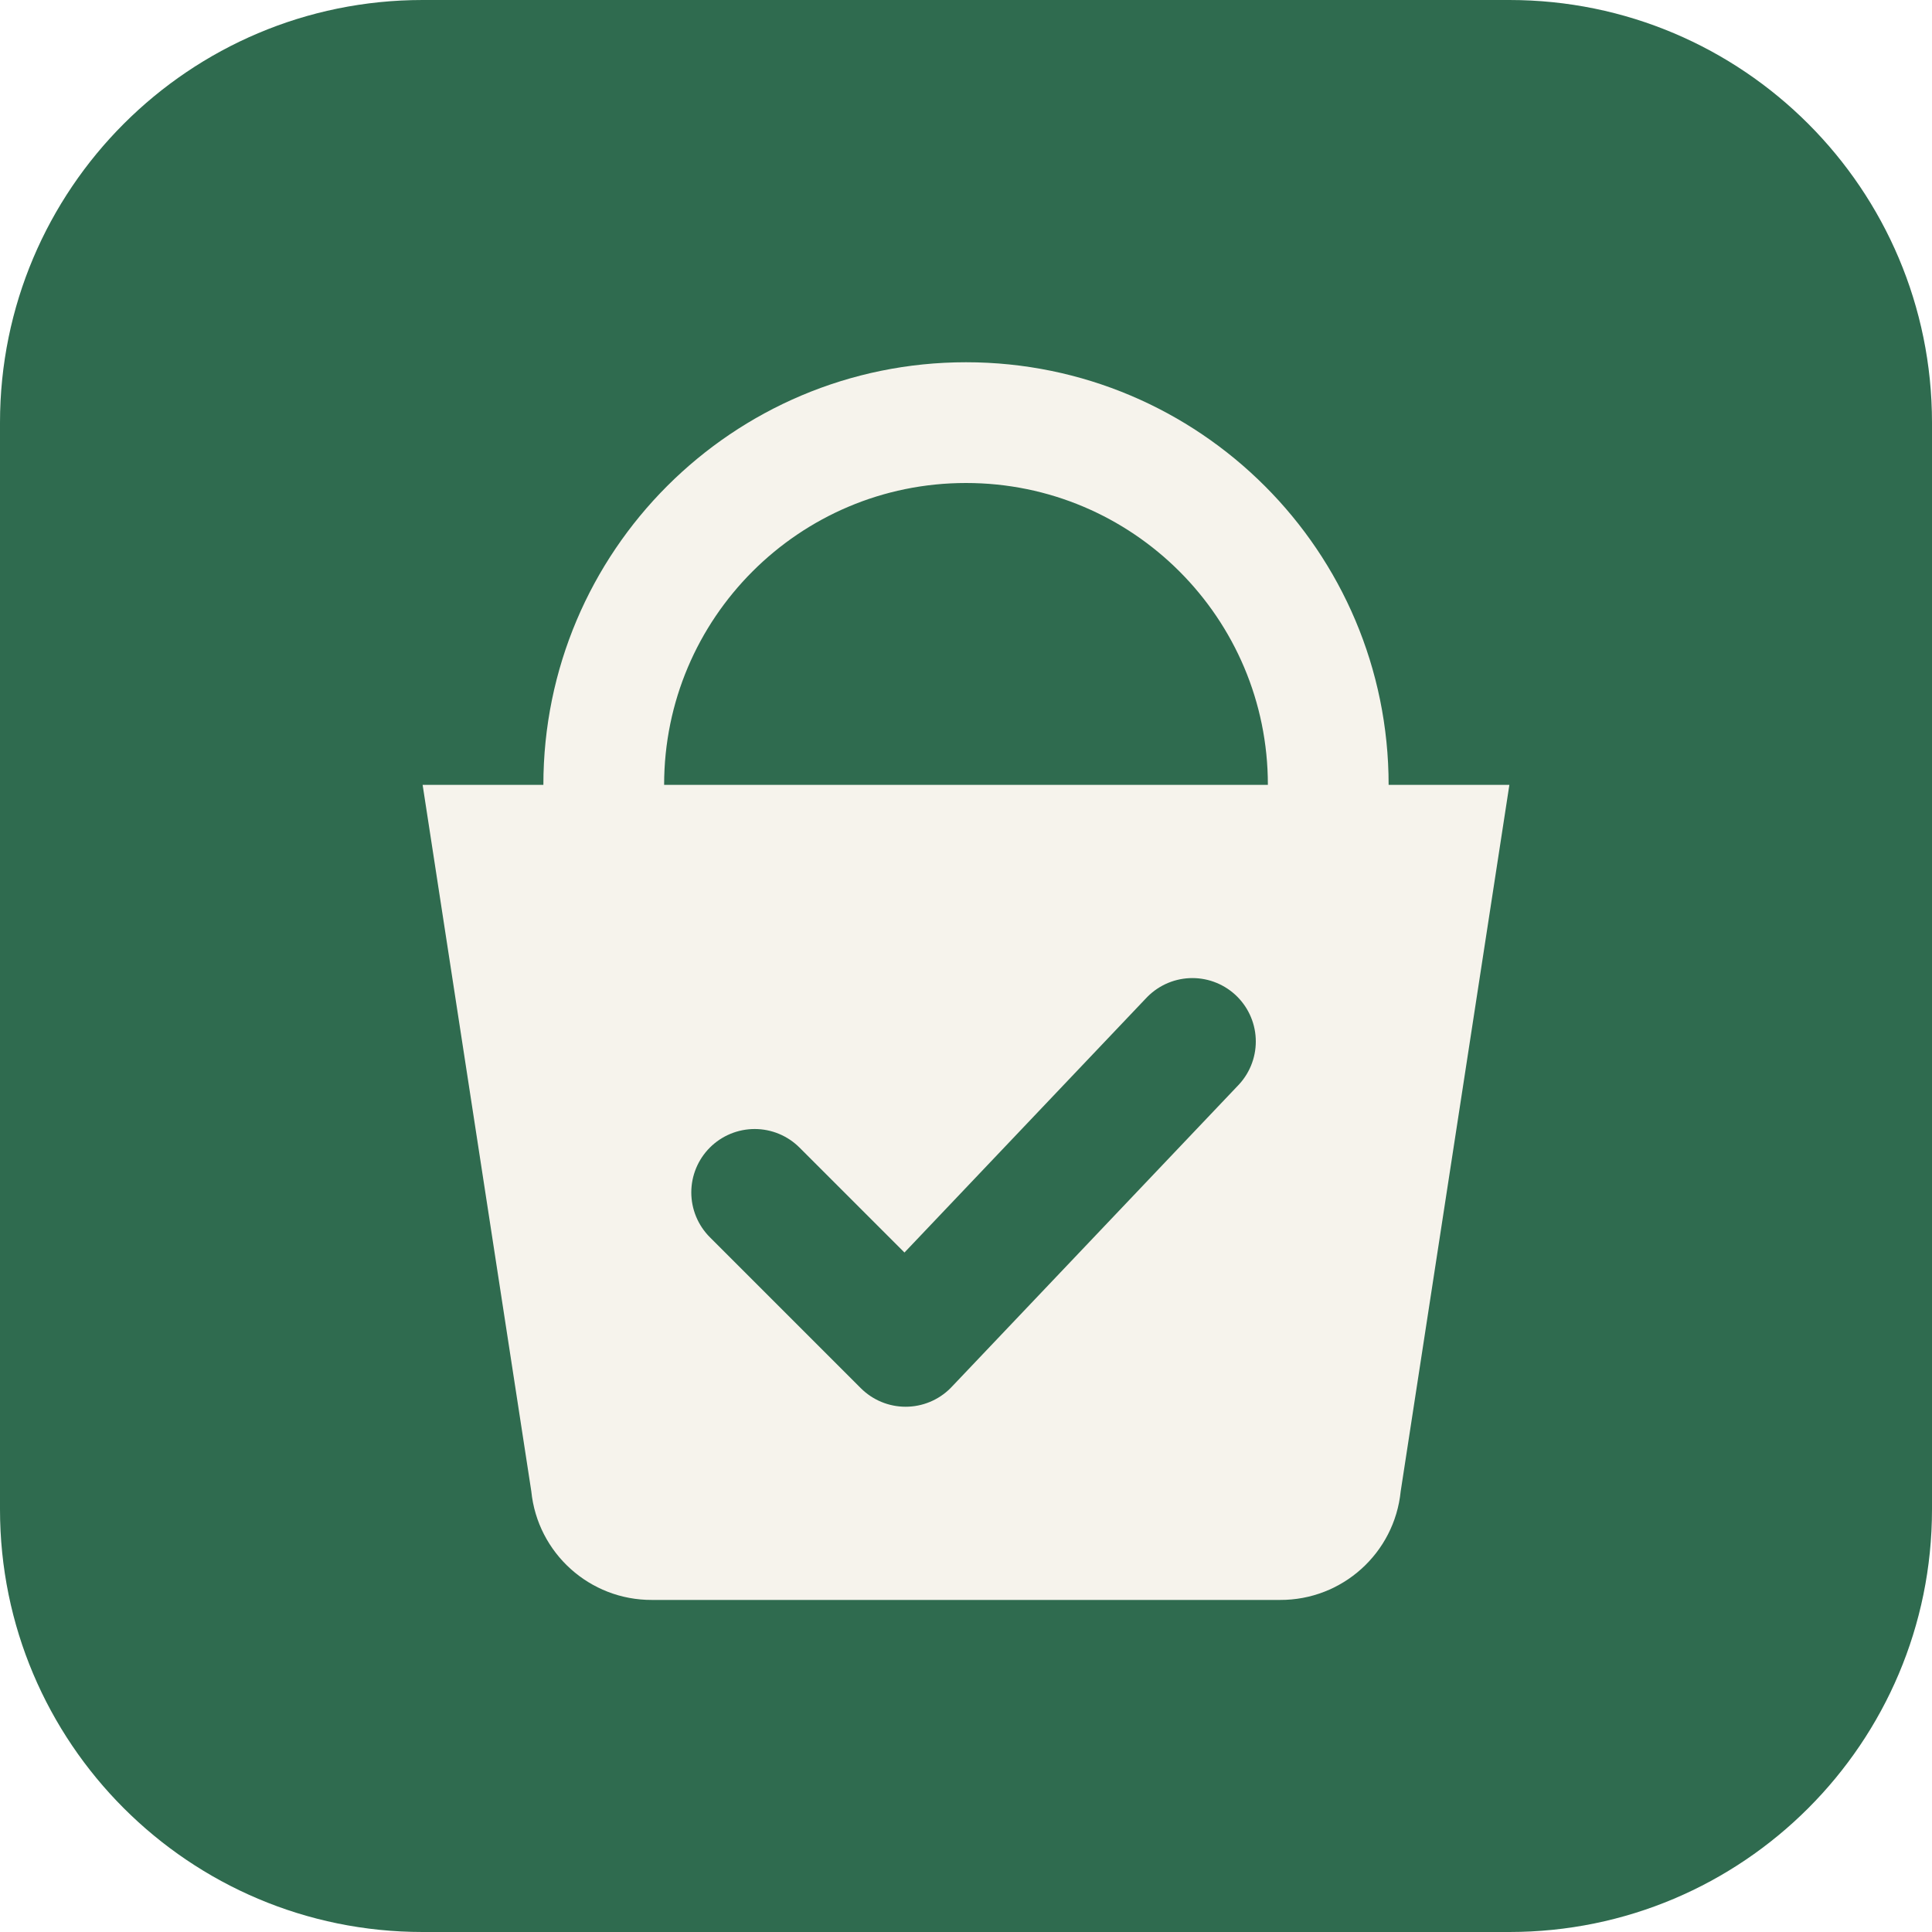
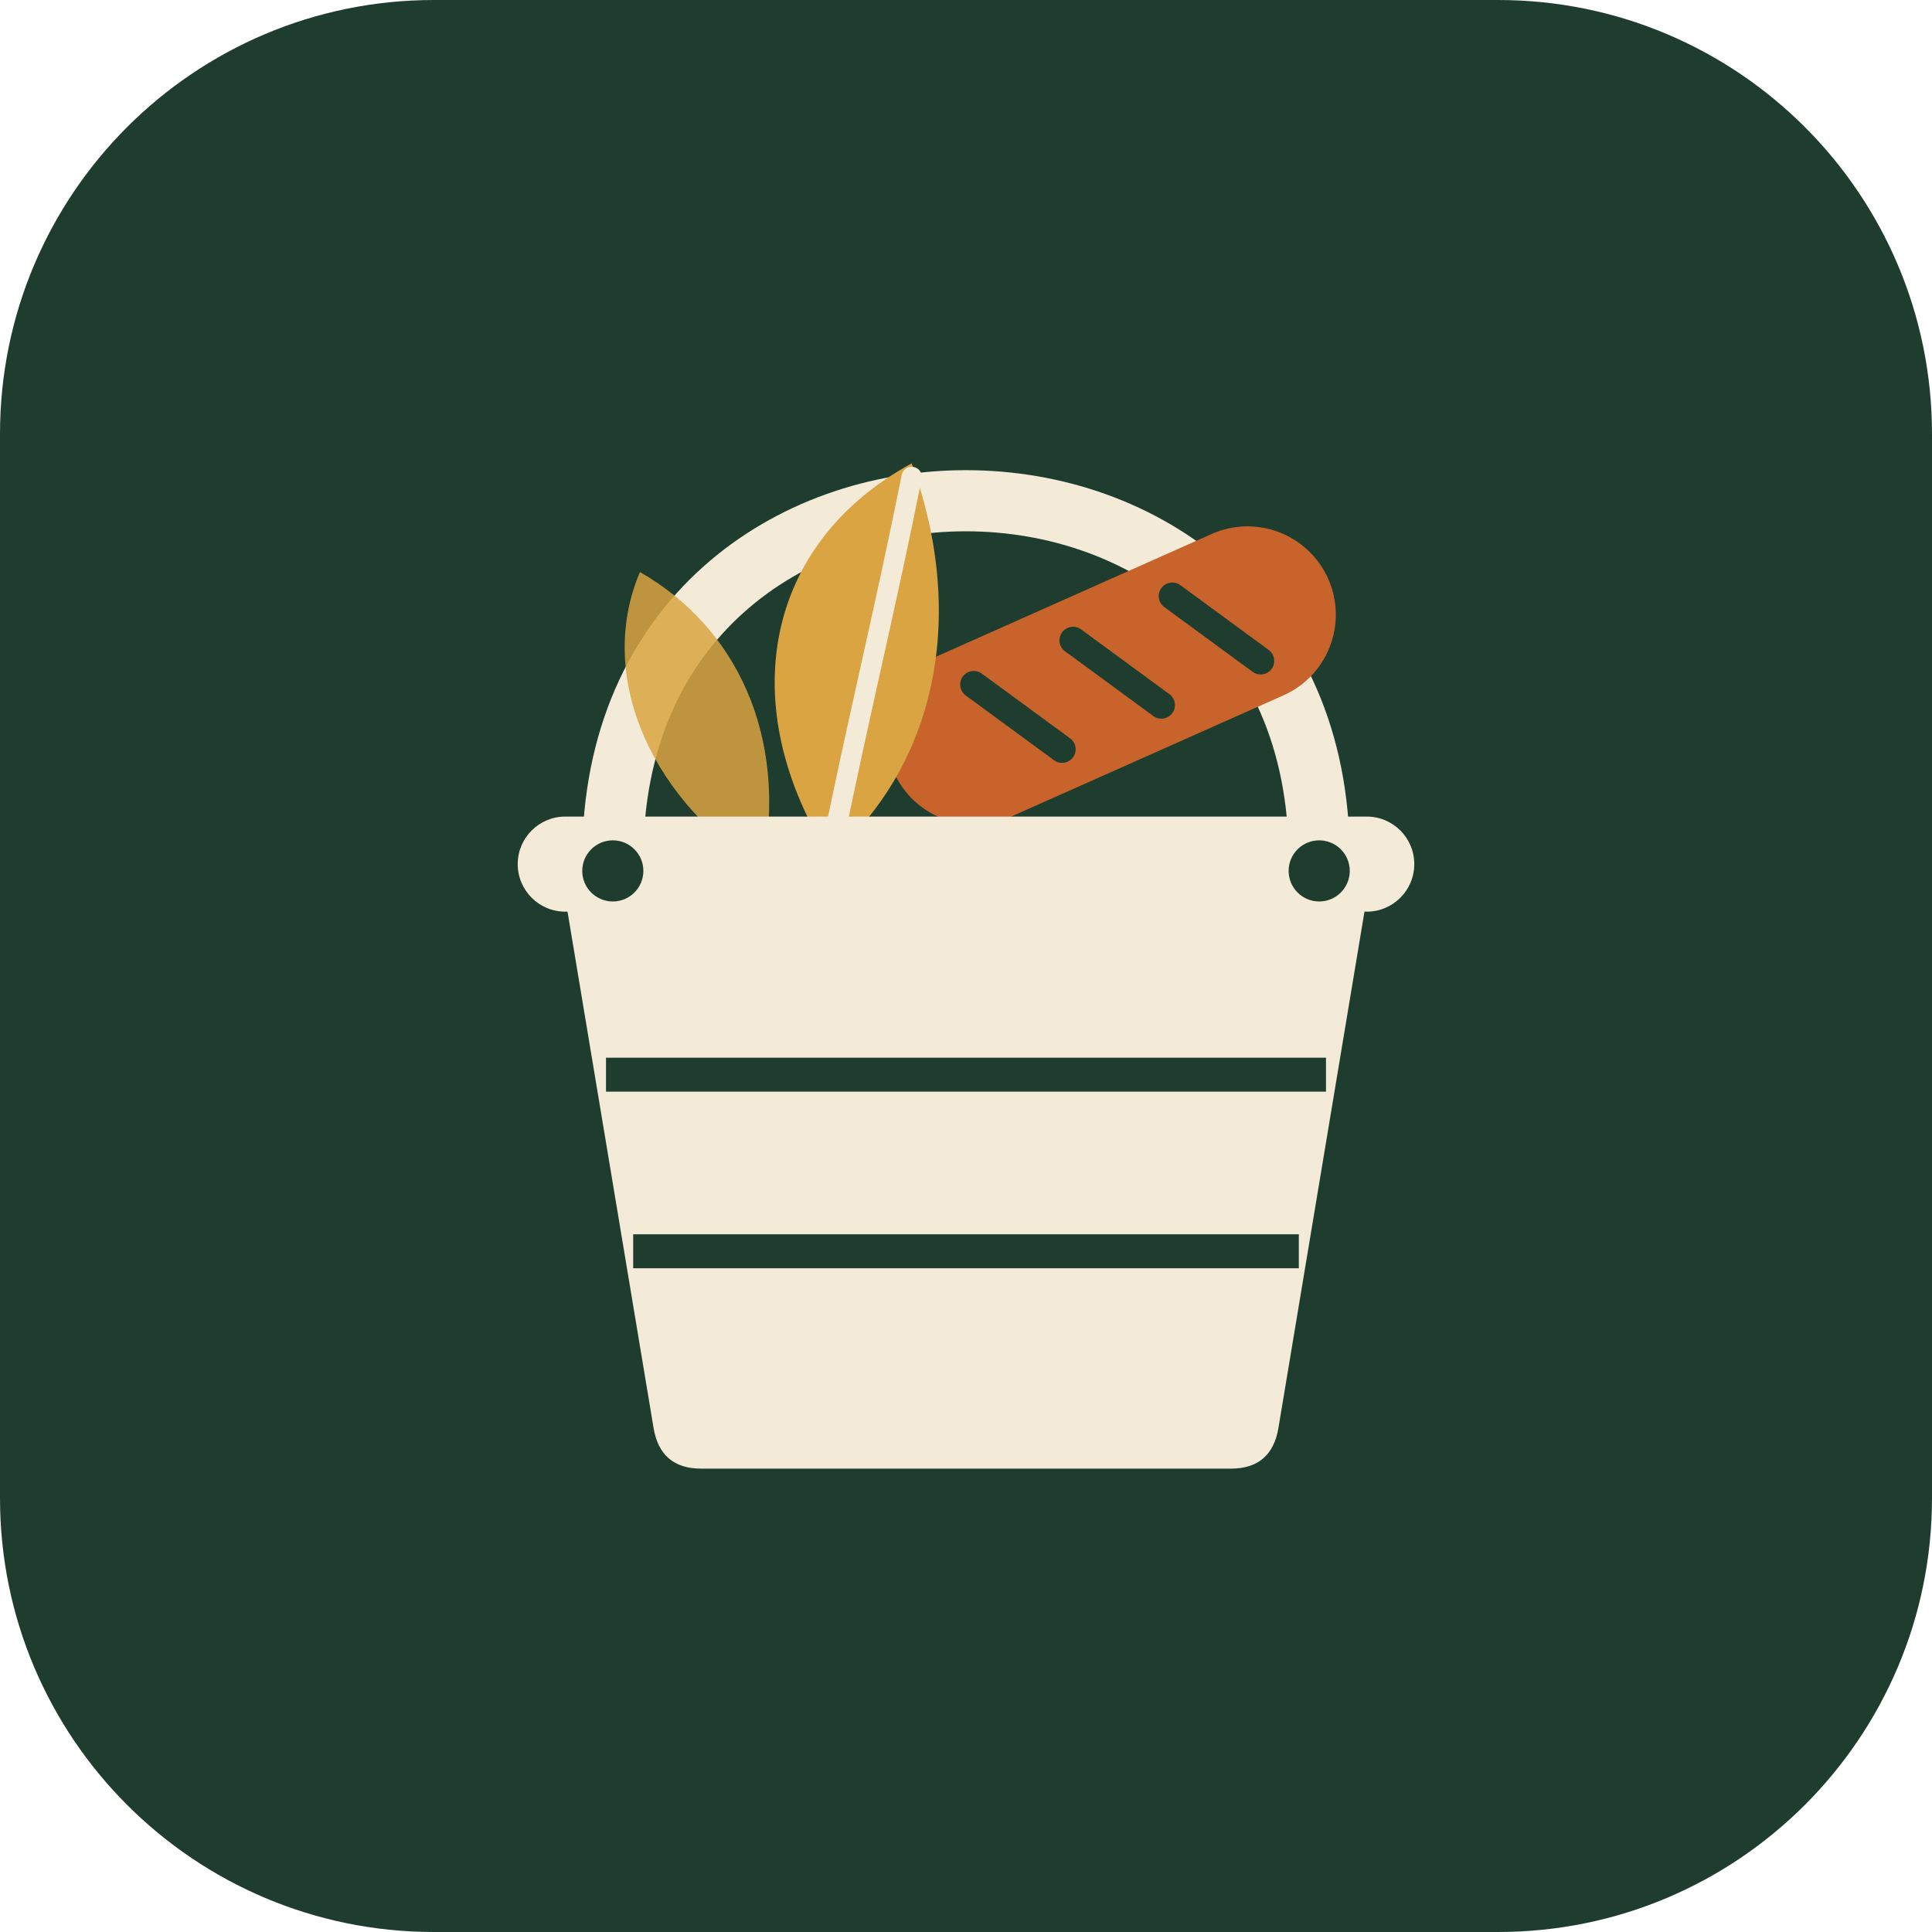
- <svg xmlns="http://www.w3.org/2000/svg" viewBox="0 0 64 64">
-   <rect width="64" height="64" rx="14" fill="#2F6B4F" />
-   <path d="M20 26a12 12 0 0 1 24 0" fill="none" stroke="#F6F3EC" stroke-width="4" stroke-linecap="round" />
-   <path d="M14 26h36l-3.6 23.4A4 4 0 0 1 42.4 53H21.6a4 4 0 0 1-4-3.6Z" fill="#F6F3EC" />
-   <path d="M25 39.5l5 5 9.5-10" fill="none" stroke="#2F6B4F" stroke-width="4.2" stroke-linecap="round" stroke-linejoin="round" />
+ <svg xmlns="http://www.w3.org/2000/svg" role="img" aria-label="The Bucket" viewBox="0 0 1024 1024">
+   <rect x="0" y="0" width="1024" height="1024" rx="230" fill="#1F3D2E" />
+   <g transform="translate(152.0,123.2) scale(3.6)">
+     <path d="M48 92 C48 22 152 22 152 92" fill="none" stroke="#F3EAD7" stroke-width="9" stroke-linecap="round" />
+     <g transform="rotate(-24 118 70)">
+       <rect x="88" y="54" width="70" height="26" rx="13" fill="#C8642B" />
+       <path d="M104 60 l8 14 M120 60 l8 14 M136 60 l8 14" stroke="#1F3D2E" stroke-width="4" stroke-linecap="round" />
+     </g>
+     <path d="M80 92 C66 70 70 46 92 34 C100 56 96 78 80 92 Z" fill="#D9A441" />
+     <path d="M80 92 C84 72 88 56 92 36" stroke="#F3EAD7" stroke-width="3" fill="none" stroke-linecap="round" />
+     <path d="M70 94 C52 82 46 64 52 50 C66 58 74 74 70 94 Z" fill="#D9A441" opacity="0.85" />
+     <path d="M40 92 L160 92 L146 176 Q145 182 139 182 L61 182 Q55 182 54 176 Z" fill="#F3EAD7" />
+     <rect x="34" y="86" width="132" height="14" rx="7" fill="#F3EAD7" />
+     <rect x="34" y="86" width="132" height="14" rx="7" fill="none" stroke="#1F3D2E" stroke-width="0" />
+     <path d="M47 124 L153 124" stroke="#1F3D2E" stroke-width="5" />
+     <path d="M51 150 L149 150" stroke="#1F3D2E" stroke-width="5" />
+     <circle cx="48" cy="94" r="4.5" fill="#1F3D2E" />
+     <circle cx="152" cy="94" r="4.5" fill="#1F3D2E" />
+   </g>
</svg>
